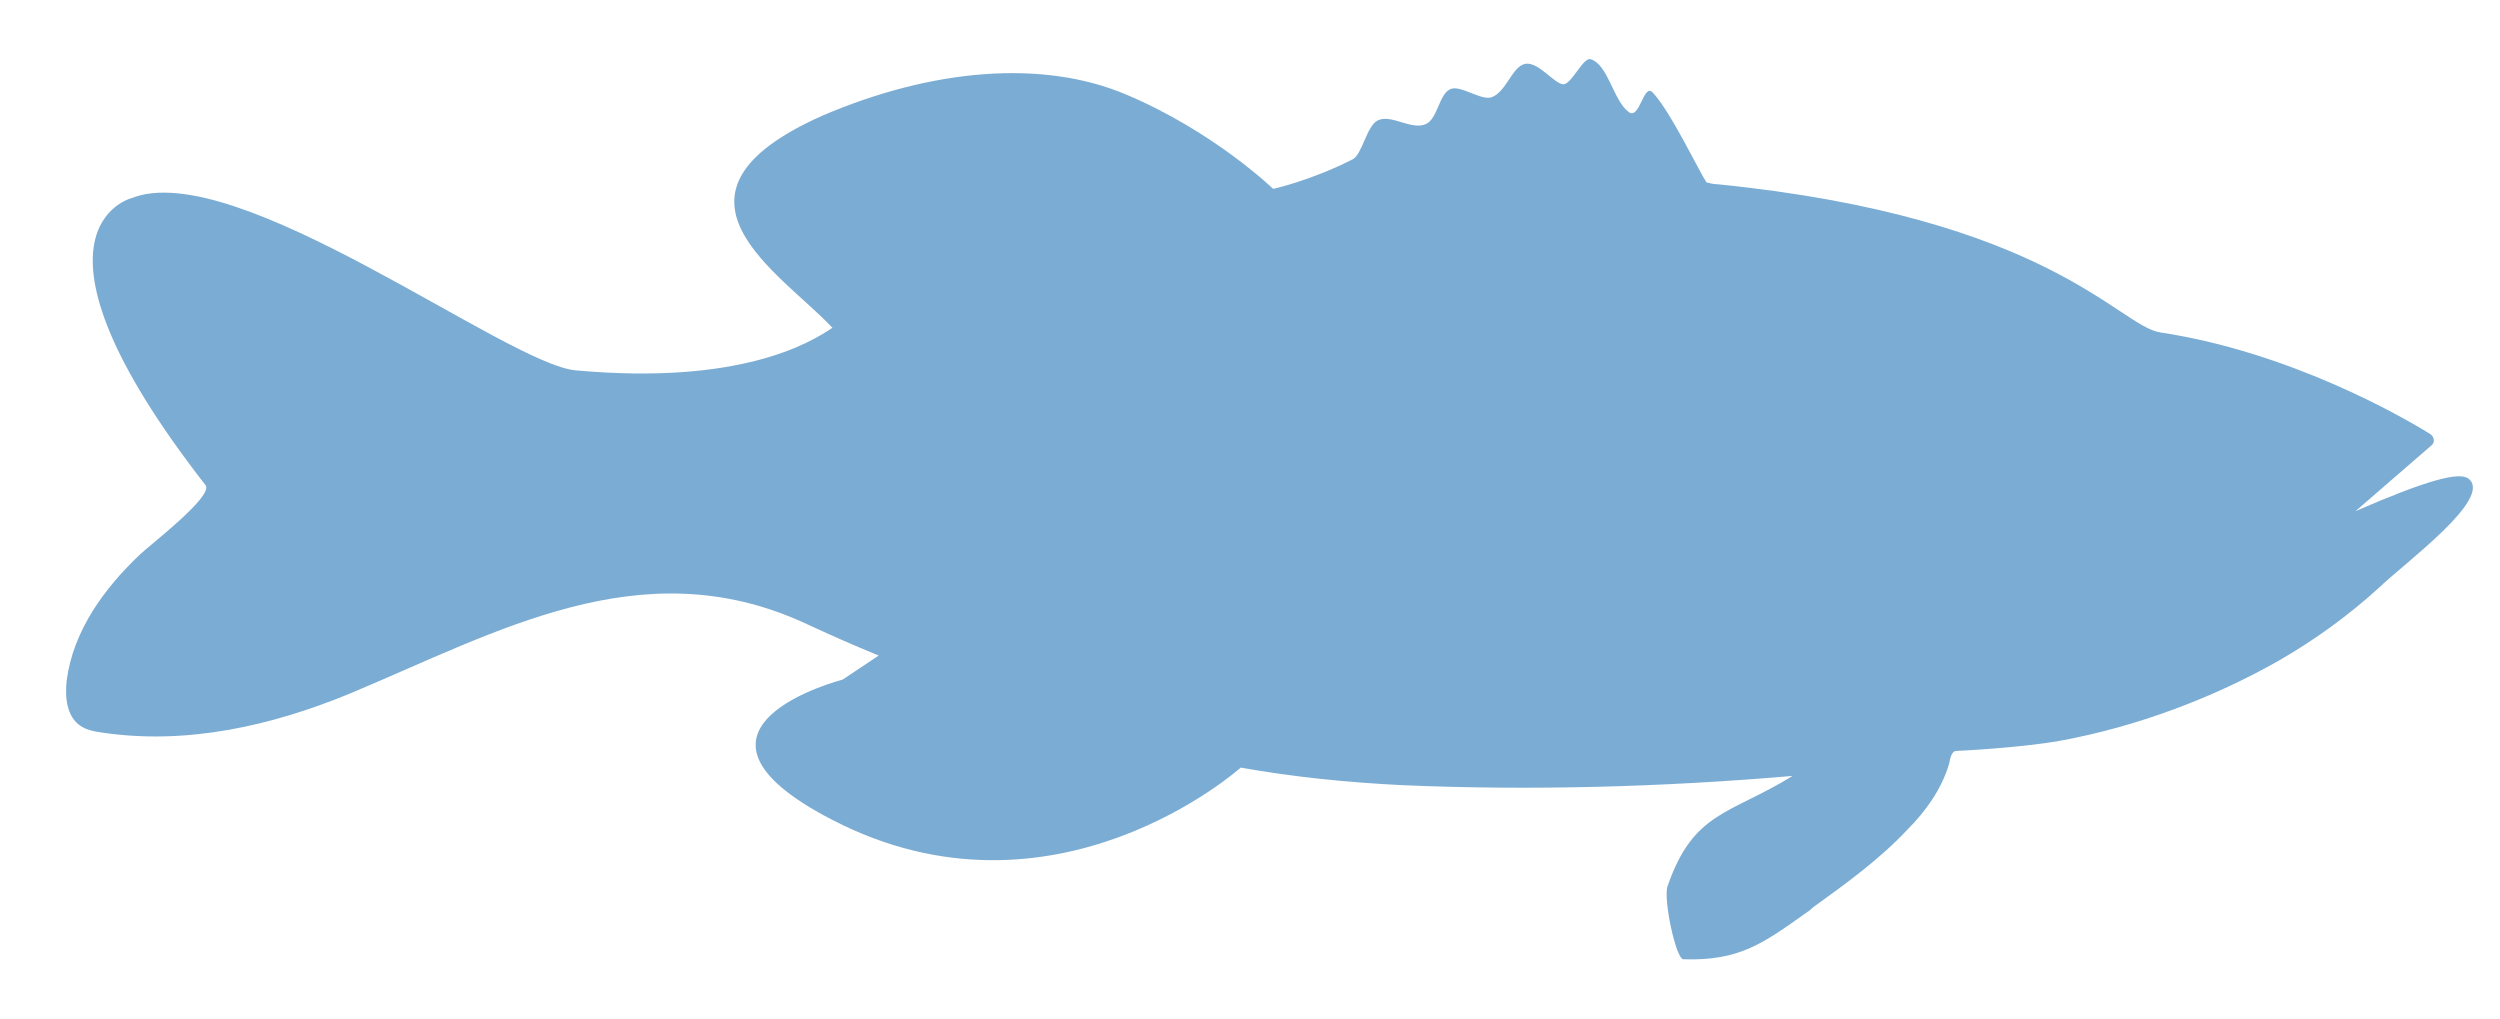
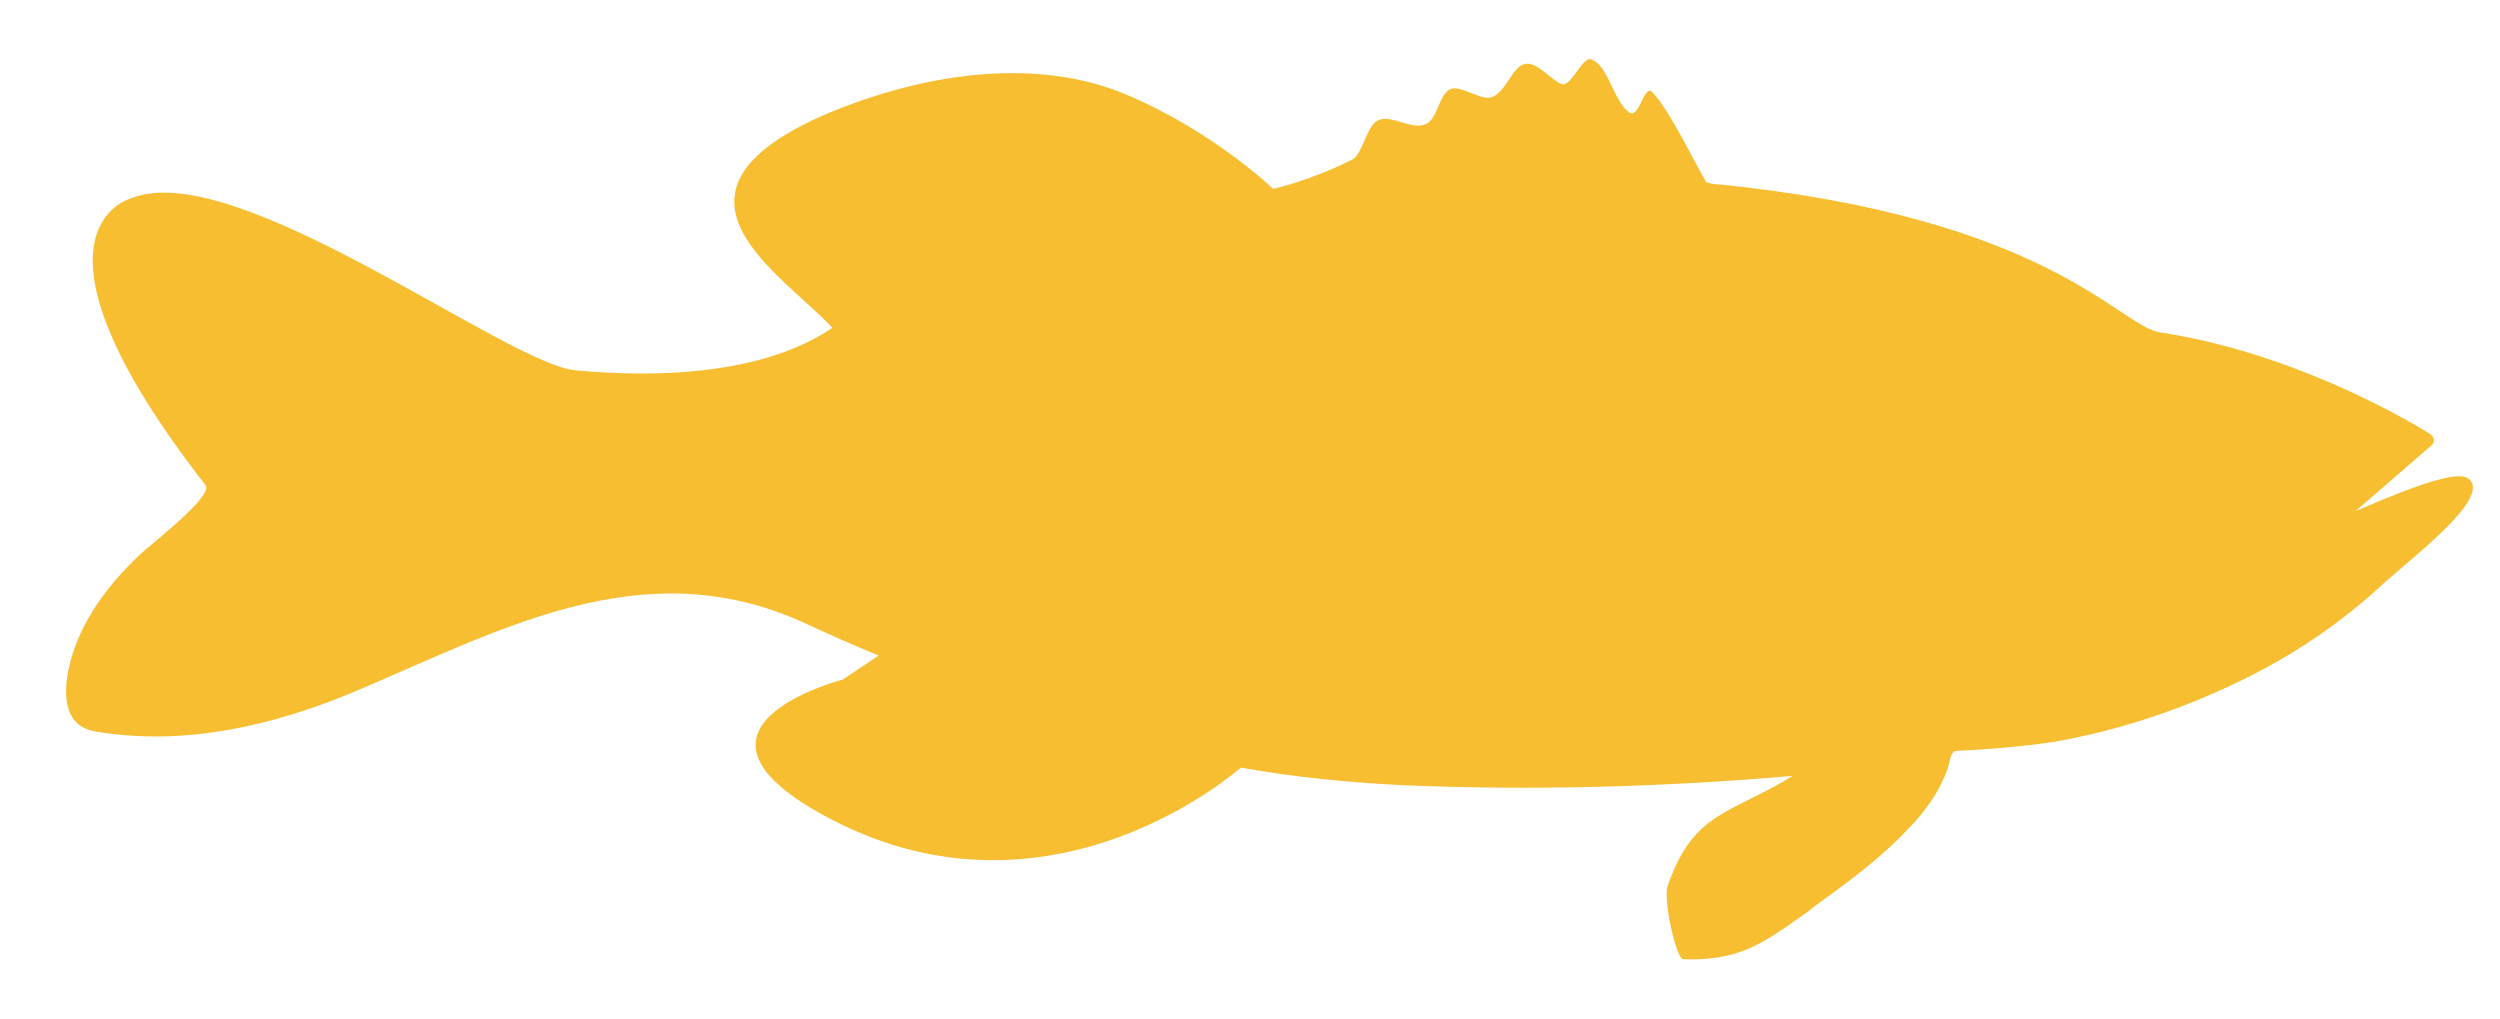
<svg xmlns="http://www.w3.org/2000/svg" version="1.1" id="Layer_1" x="0px" y="0px" viewBox="0 0 27 11" style="enable-background:new 0 0 27 11;" xml:space="preserve">
  <style type="text/css">
- 	.st0{fill:#7BACD3;}
+ 	.st0{fill:#F7BE32;}
</style>
  <path class="st0" d="M26.66,5.17c-0.1-0.08-0.46,0.02-1.22,0.35l0.82-0.71c0.04-0.03,0.03-0.09-0.01-0.12  c-0.32-0.2-1.53-0.89-2.92-1.1c-0.45-0.07-1.2-1.24-4.78-1.6c-0.04,0-0.08-0.01-0.12-0.02c-0.08-0.12-0.39-0.77-0.58-0.97  c-0.1-0.11-0.14,0.3-0.26,0.21c-0.17-0.13-0.22-0.51-0.41-0.57c-0.08-0.03-0.21,0.28-0.3,0.27c-0.1-0.01-0.27-0.25-0.41-0.22  s-0.2,0.3-0.36,0.36c-0.11,0.04-0.33-0.13-0.44-0.09c-0.13,0.05-0.14,0.32-0.27,0.38c-0.16,0.07-0.37-0.11-0.52-0.04  c-0.12,0.06-0.17,0.37-0.27,0.42c-0.45,0.23-0.86,0.32-0.86,0.32s-0.64-0.62-1.59-1.02c-0.9-0.38-2.09-0.28-3.28,0.23  C6.97,2.1,8.44,2.95,8.99,3.54C8.74,3.71,7.98,4.16,6.22,4c-0.74-0.06-3.67-2.31-4.8-1.86c0,0-1.35,0.34,0.8,3.1  C2.31,5.36,1.6,5.9,1.51,5.99C1.13,6.35,0.79,6.81,0.72,7.35c-0.02,0.18,0,0.39,0.15,0.49C0.93,7.88,1.01,7.9,1.09,7.91  c0.92,0.14,1.84-0.07,2.69-0.42c1.6-0.67,3.14-1.56,4.89-0.77c0.28,0.13,0.55,0.25,0.82,0.36L9.1,7.34c0,0-2.03,0.52-0.12,1.51  c2.4,1.25,4.42-0.56,4.42-0.56c0.56,0.1,1.14,0.16,1.75,0.19c1.39,0.06,2.81,0.02,4.21-0.1c-0.68,0.42-1.07,0.38-1.35,1.19  c-0.05,0.13,0.09,0.79,0.17,0.79c0.6,0.02,0.86-0.17,1.31-0.49c0.03-0.02,0.06-0.04,0.09-0.07c0.36-0.26,0.72-0.52,1.02-0.84  c0.2-0.2,0.37-0.44,0.45-0.71c0.01-0.04,0.02-0.14,0.08-0.14c0,0,0.67-0.03,1.12-0.11c0.82-0.15,1.65-0.46,2.37-0.87  c0.38-0.22,0.74-0.48,1.07-0.78C25.97,6.08,26.93,5.38,26.66,5.17z" />
  <g>
</g>
  <g>
</g>
  <g>
</g>
  <g>
</g>
  <g>
</g>
  <g>
</g>
</svg>
